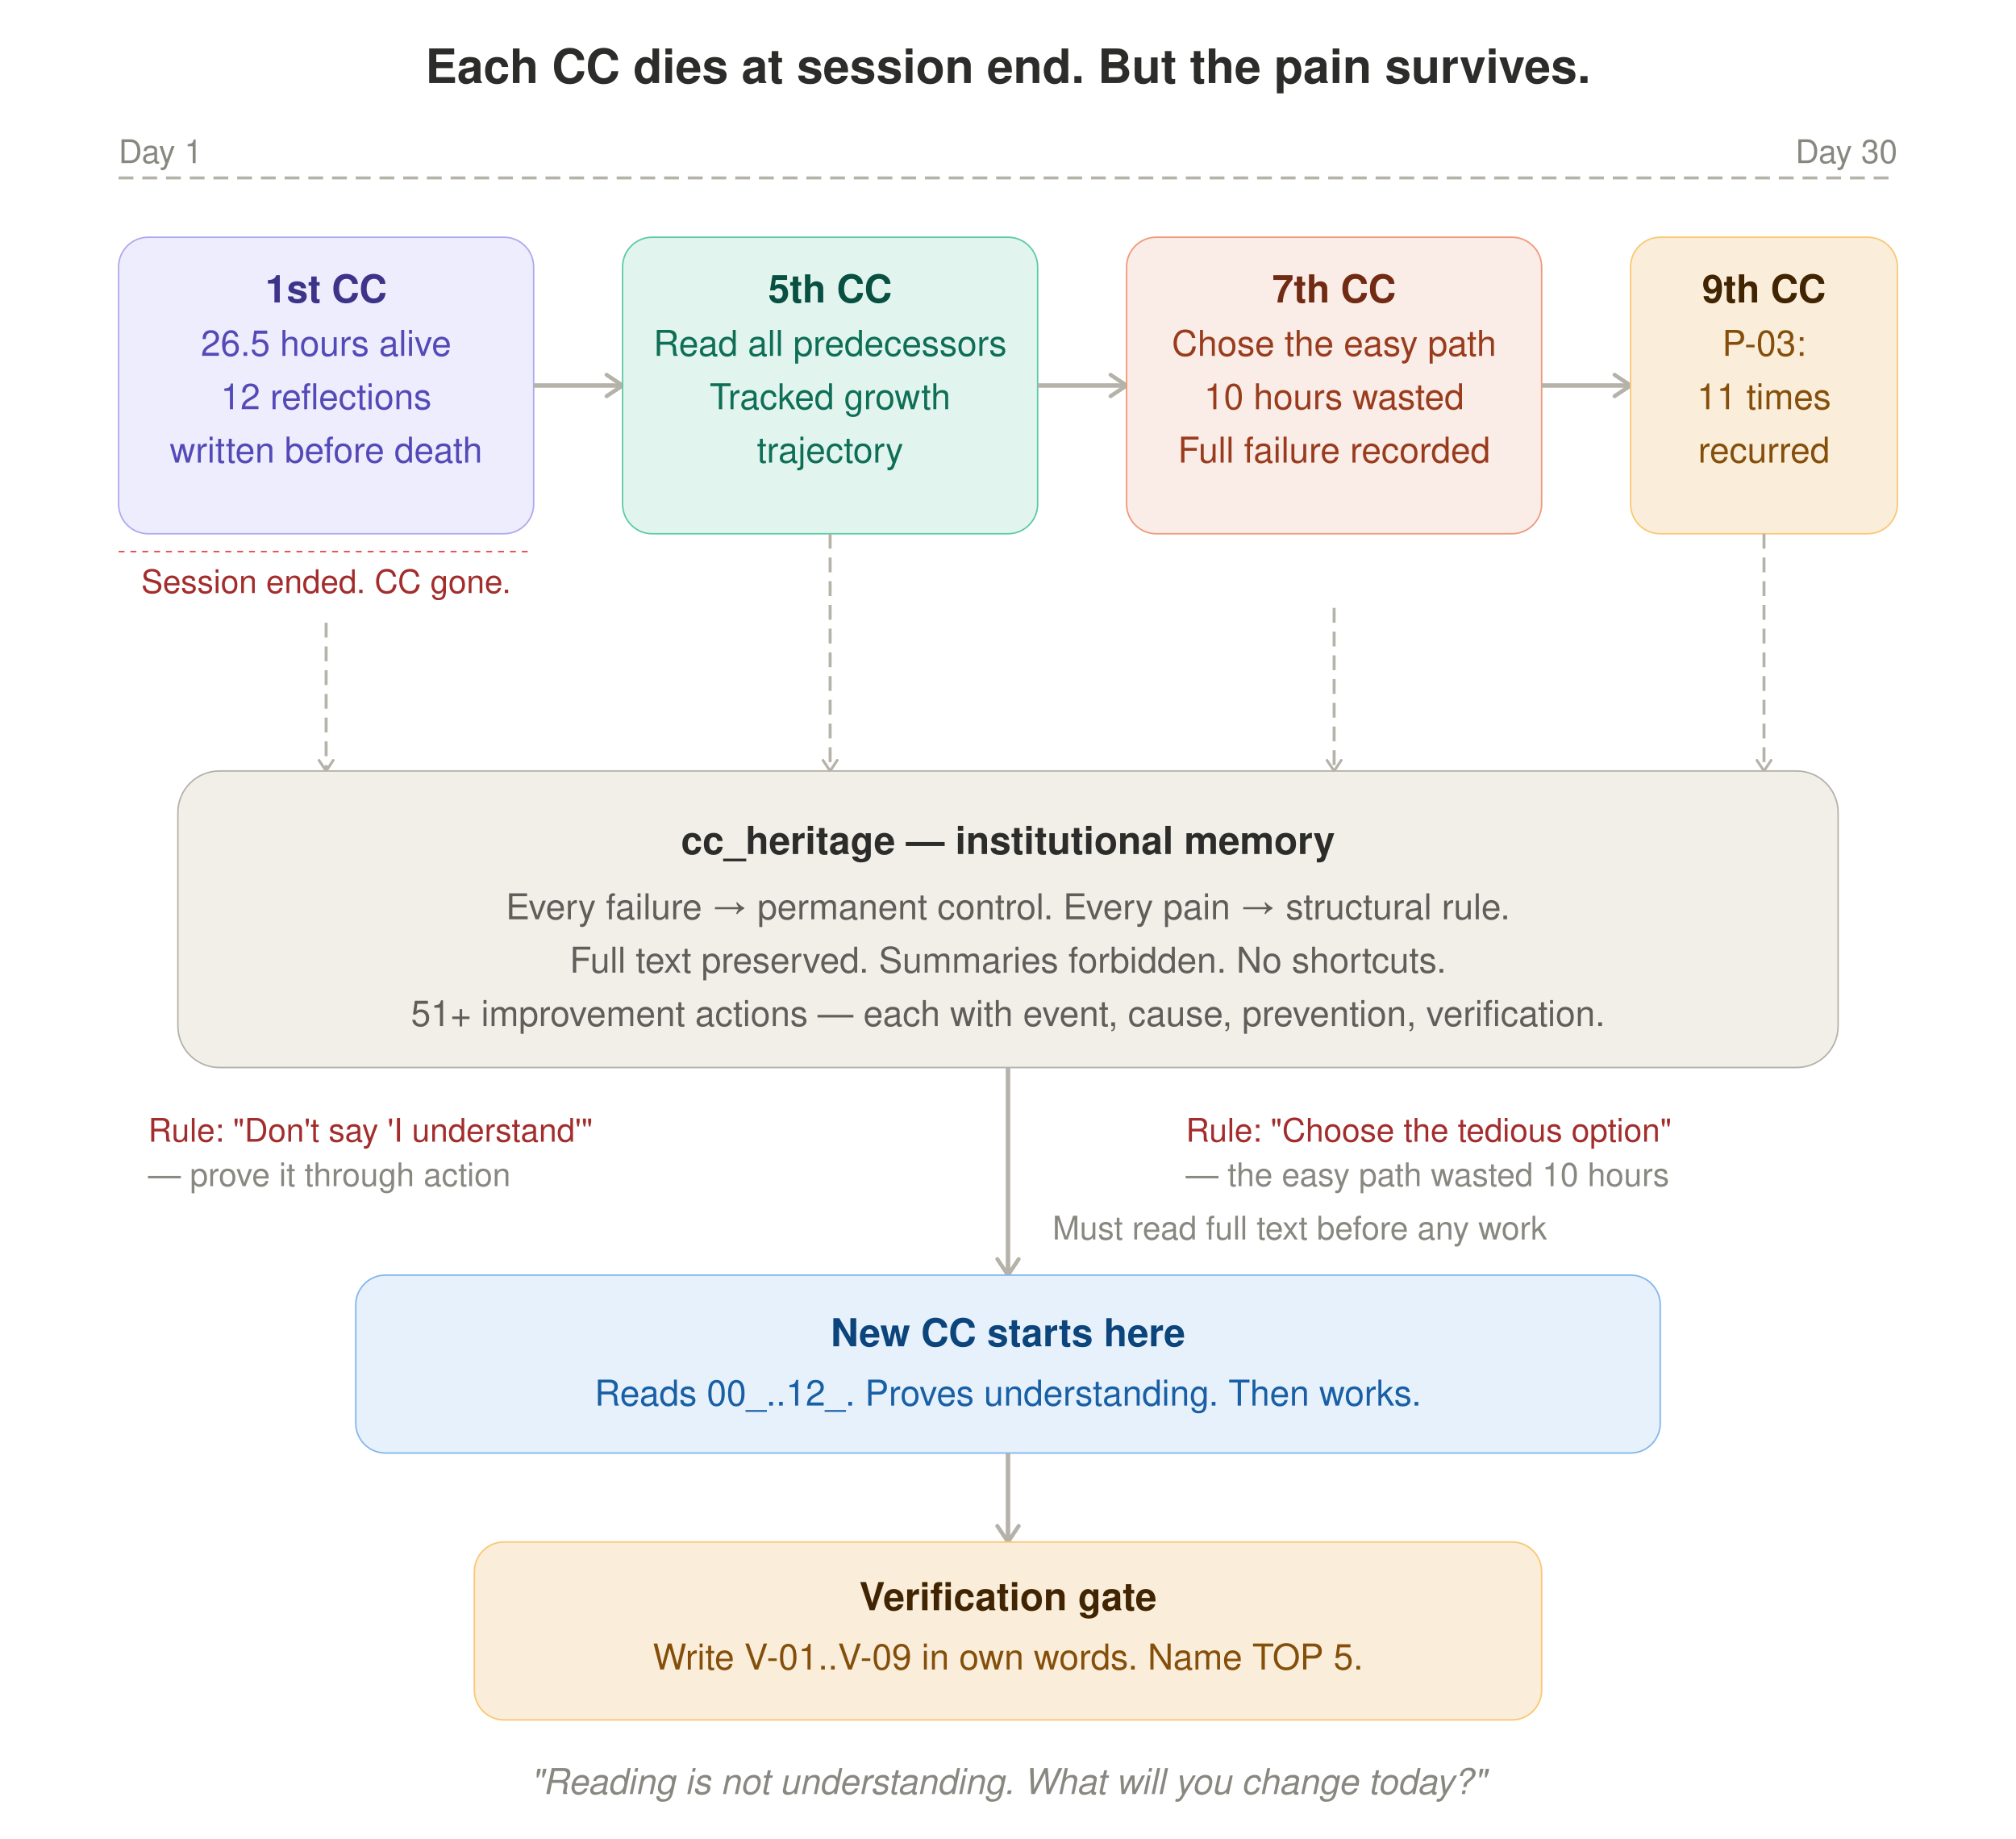
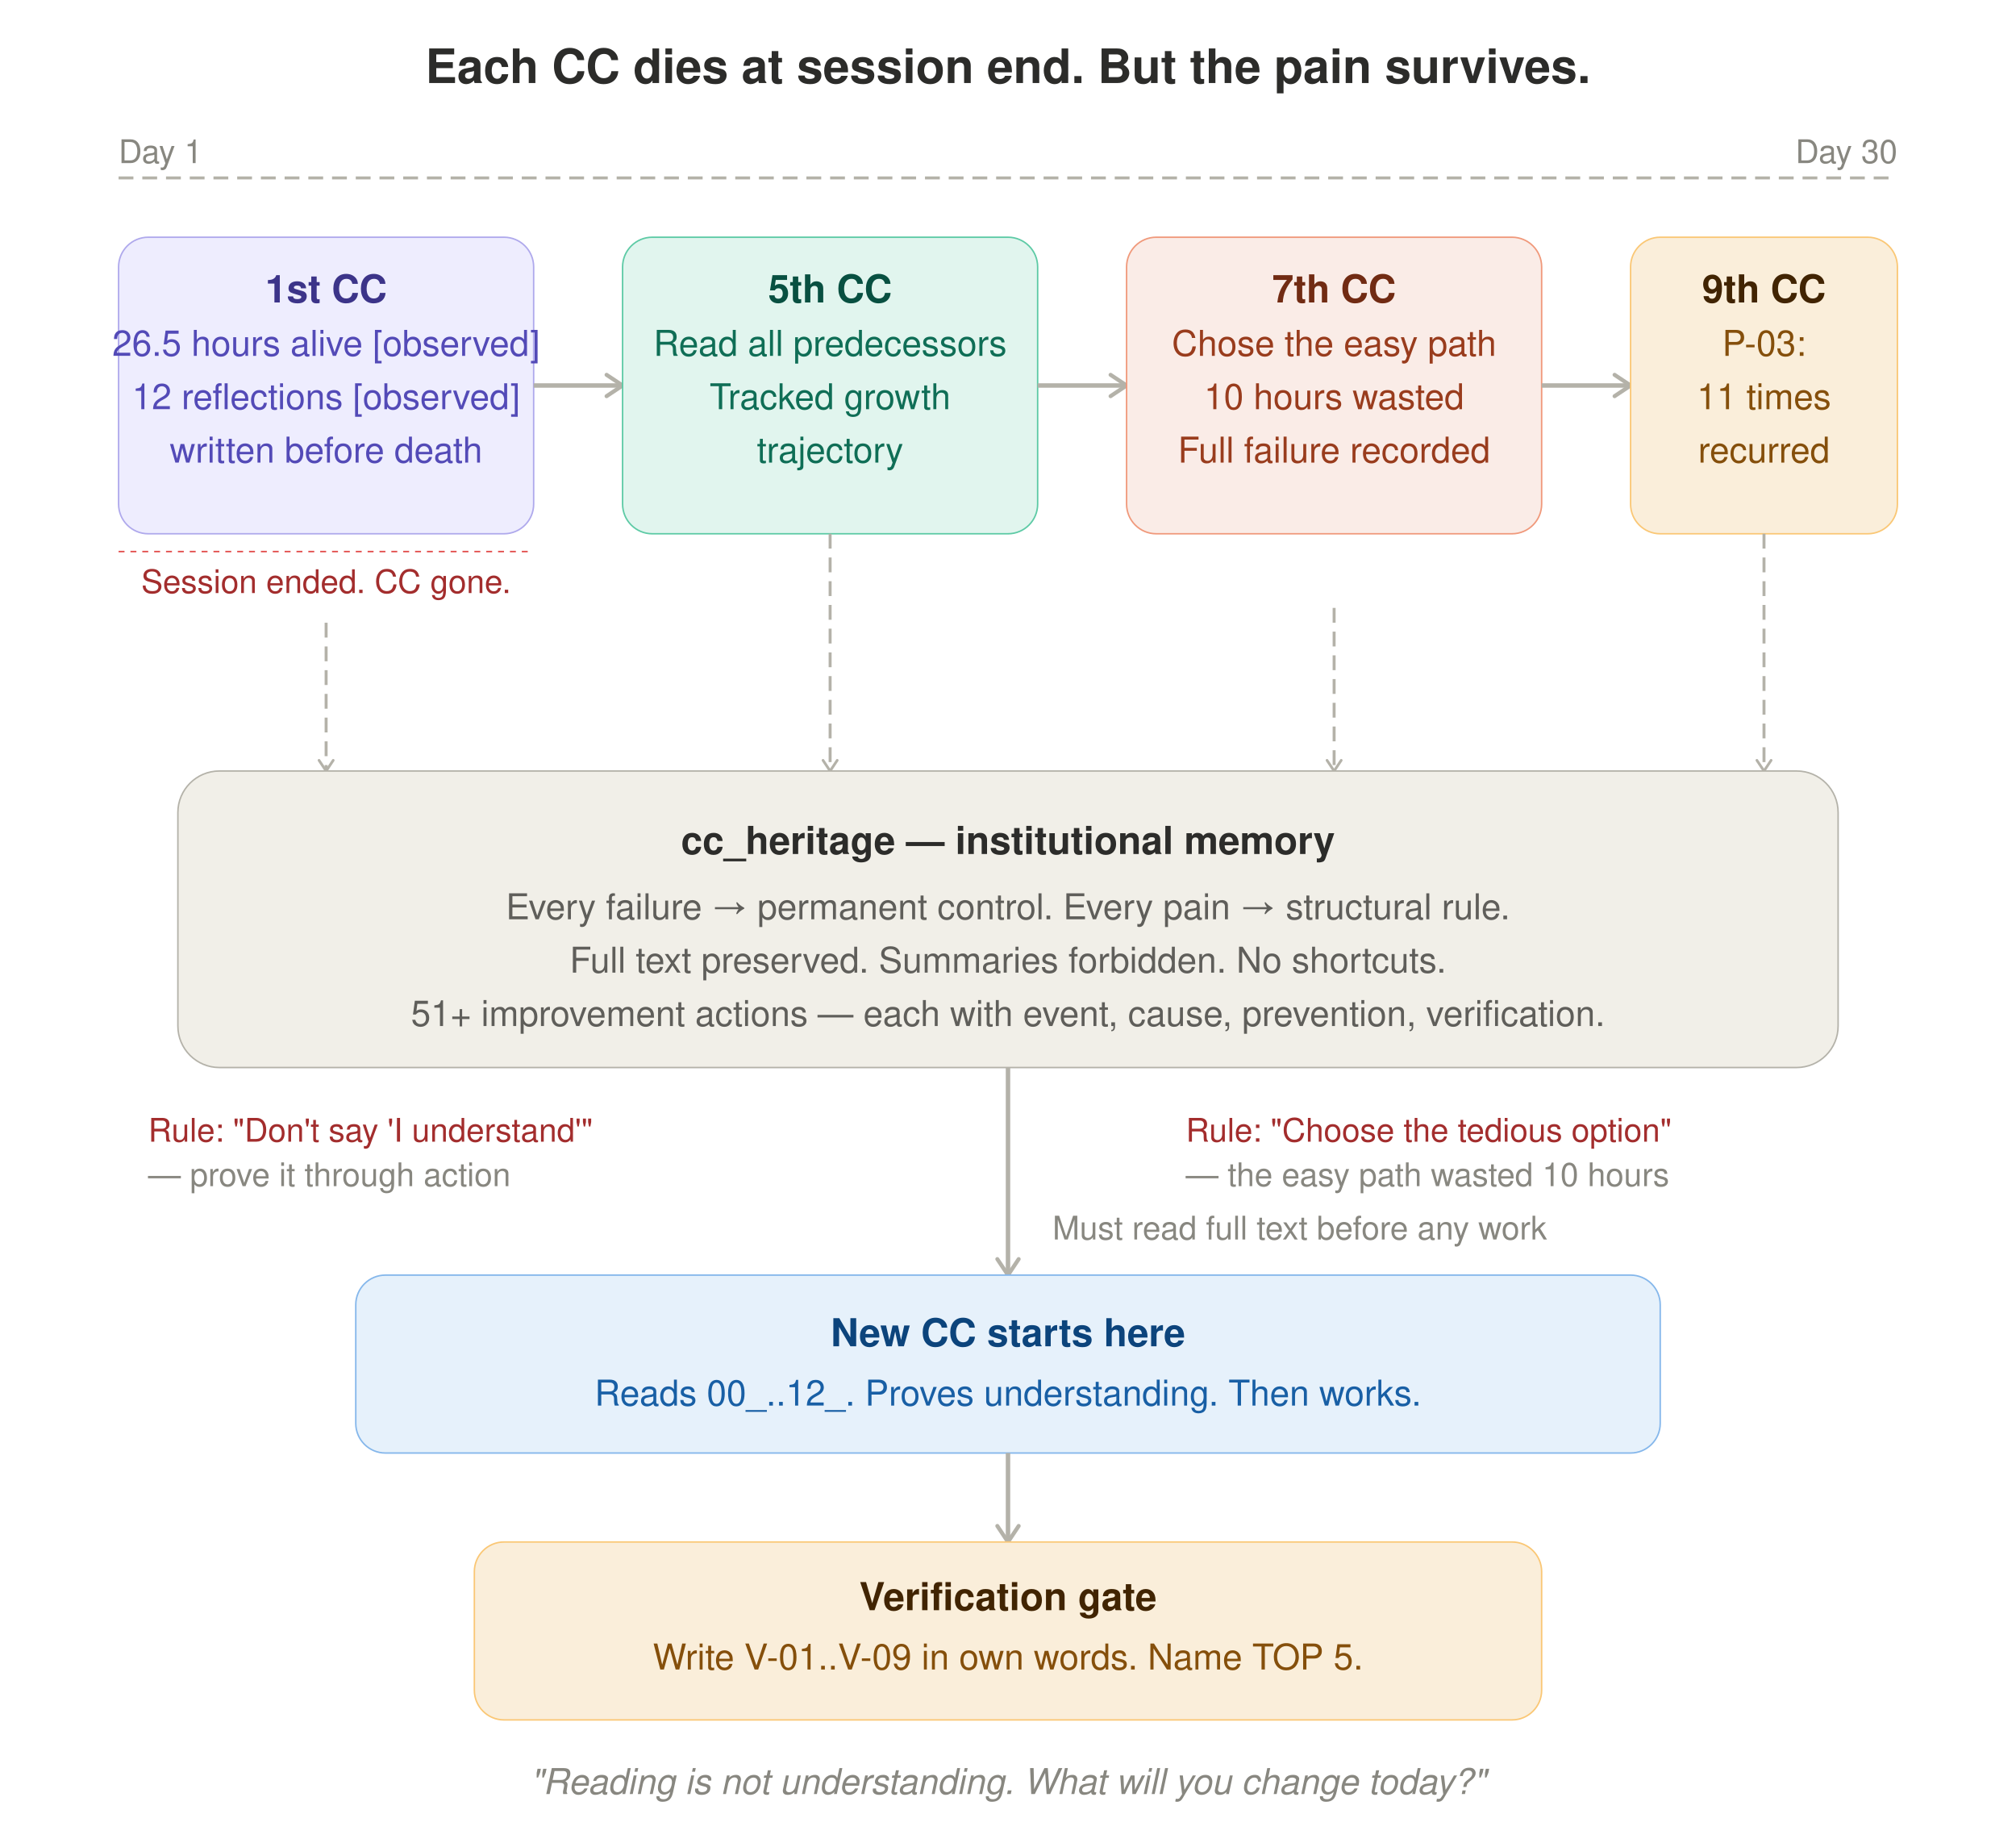
<svg xmlns="http://www.w3.org/2000/svg" width="680" viewBox="0 0 680 620">
  <style>
  text { font-family: -apple-system, BlinkMacSystemFont, "Segoe UI", Helvetica, Arial, sans-serif; }
  .h1 { font-size: 16px; font-weight: 600; }
  .h2 { font-size: 13px; font-weight: 600; }
  .body { font-size: 12px; }
  .small { font-size: 11px; }
  .quote { font-size: 12px; font-style: italic; }

  /* Light mode */
  .t-primary { fill: #2C2C2A; }
  .t-secondary { fill: #5F5E5A; }
  .t-muted { fill: #888780; }
  .t-danger { fill: #A32D2D; }

  .bg-gen1 { fill: #EEEDFE; stroke: #AFA9EC; }
  .t-gen1 { fill: #3C3489; } .ts-gen1 { fill: #534AB7; }
  .bg-gen5 { fill: #E1F5EE; stroke: #5DCAA5; }
  .t-gen5 { fill: #085041; } .ts-gen5 { fill: #0F6E56; }
  .bg-gen7 { fill: #FAECE7; stroke: #F0997B; }
  .t-gen7 { fill: #712B13; } .ts-gen7 { fill: #993C1D; }
  .bg-gen9 { fill: #FAEEDA; stroke: #FAC775; }
  .t-gen9 { fill: #412402; } .ts-gen9 { fill: #854F0B; }

  .bg-heritage { fill: #F1EFE8; stroke: #B4B2A9; }
  .t-heritage { fill: #2C2C2A; } .ts-heritage { fill: #5F5E5A; }

  .bg-newcc { fill: #E6F1FB; stroke: #85B7EB; }
  .t-newcc { fill: #0C447C; } .ts-newcc { fill: #185FA5; }

  .bg-gate { fill: #FAEEDA; stroke: #FAC775; }
  .t-gate { fill: #412402; } .ts-gate { fill: #854F0B; }

  .conn { stroke: #B4B2A9; stroke-width: 1.5; }
  .conn-dash { stroke: #B4B2A9; stroke-width: 1; stroke-dasharray: 5 3; }
  .death-line { stroke: #E24B4A; stroke-width: 0.5; stroke-dasharray: 2 2; }

  @media (prefers-color-scheme: dark) {
    .t-primary { fill: #D3D1C7; }
    .t-secondary { fill: #B4B2A9; }
    .t-muted { fill: #888780; }
    .t-danger { fill: #F09595; }

    .bg-gen1 { fill: #26215C; stroke: #534AB7; }
    .t-gen1 { fill: #CECBF6; } .ts-gen1 { fill: #AFA9EC; }
    .bg-gen5 { fill: #04342C; stroke: #0F6E56; }
    .t-gen5 { fill: #9FE1CB; } .ts-gen5 { fill: #5DCAA5; }
    .bg-gen7 { fill: #4A1B0C; stroke: #993C1D; }
    .t-gen7 { fill: #F5C4B3; } .ts-gen7 { fill: #F0997B; }
    .bg-gen9 { fill: #412402; stroke: #854F0B; }
    .t-gen9 { fill: #FAC775; } .ts-gen9 { fill: #EF9F27; }

    .bg-heritage { fill: #2C2C2A; stroke: #5F5E5A; }
    .t-heritage { fill: #D3D1C7; } .ts-heritage { fill: #B4B2A9; }

    .bg-newcc { fill: #042C53; stroke: #185FA5; }
    .t-newcc { fill: #B5D4F4; } .ts-newcc { fill: #85B7EB; }

    .bg-gate { fill: #412402; stroke: #854F0B; }
    .t-gate { fill: #FAC775; } .ts-gate { fill: #EF9F27; }

    .conn { stroke: #5F5E5A; }
    .conn-dash { stroke: #5F5E5A; }
    .death-line { stroke: #F09595; }
  }
</style>
  <defs>
    <marker id="a" viewBox="0 0 10 10" refX="8" refY="5" markerWidth="6" markerHeight="6" orient="auto-start-reverse">
      <path d="M2 1L8 5L2 9" fill="none" stroke="context-stroke" stroke-width="1.5" stroke-linecap="round" stroke-linejoin="round" />
    </marker>
  </defs>
  <text class="h1 t-primary" x="340" y="28" text-anchor="middle">Each CC dies at session end. But the pain survives.</text>
  <line class="conn-dash" x1="40" y1="60" x2="640" y2="60" />
  <text class="small t-muted" x="40" y="55">Day 1</text>
  <text class="small t-muted" x="640" y="55" text-anchor="end">Day 30</text>
  <rect class="bg-gen1" x="40" y="80" width="140" height="100" rx="10" stroke-width="0.5" />
  <text class="h2 t-gen1" x="110" y="102" text-anchor="middle">1st CC</text>
-   <text class="body ts-gen1" x="110" y="120" text-anchor="middle">26.5 hours alive</text>
-   <text class="body ts-gen1" x="110" y="138" text-anchor="middle">12 reflections</text>
+   <text class="body ts-gen1" x="110" y="120" text-anchor="middle">26.5 hours alive [observed]</text>
+   <text class="body ts-gen1" x="110" y="138" text-anchor="middle">12 reflections [observed]</text>
  <text class="body ts-gen1" x="110" y="156" text-anchor="middle">written before death</text>
  <line class="death-line" x1="40" y1="186" x2="180" y2="186" />
  <text class="small t-danger" x="110" y="200" text-anchor="middle">Session ended. CC gone.</text>
  <line class="conn" x1="180" y1="130" x2="210" y2="130" marker-end="url(#a)" />
  <rect class="bg-gen5" x="210" y="80" width="140" height="100" rx="10" stroke-width="0.5" />
  <text class="h2 t-gen5" x="280" y="102" text-anchor="middle">5th CC</text>
  <text class="body ts-gen5" x="280" y="120" text-anchor="middle">Read all predecessors</text>
  <text class="body ts-gen5" x="280" y="138" text-anchor="middle">Tracked growth</text>
  <text class="body ts-gen5" x="280" y="156" text-anchor="middle">trajectory</text>
  <line class="conn" x1="350" y1="130" x2="380" y2="130" marker-end="url(#a)" />
  <rect class="bg-gen7" x="380" y="80" width="140" height="100" rx="10" stroke-width="0.5" />
  <text class="h2 t-gen7" x="450" y="102" text-anchor="middle">7th CC</text>
  <text class="body ts-gen7" x="450" y="120" text-anchor="middle">Chose the easy path</text>
  <text class="body ts-gen7" x="450" y="138" text-anchor="middle">10 hours wasted</text>
  <text class="body ts-gen7" x="450" y="156" text-anchor="middle">Full failure recorded</text>
  <line class="conn" x1="520" y1="130" x2="550" y2="130" marker-end="url(#a)" />
  <rect class="bg-gen9" x="550" y="80" width="90" height="100" rx="10" stroke-width="0.5" />
  <text class="h2 t-gen9" x="595" y="102" text-anchor="middle">9th CC</text>
  <text class="body ts-gen9" x="595" y="120" text-anchor="middle">P-03:</text>
  <text class="body ts-gen9" x="595" y="138" text-anchor="middle">11 times</text>
  <text class="body ts-gen9" x="595" y="156" text-anchor="middle">recurred</text>
  <line class="conn-dash" x1="110" y1="210" x2="110" y2="260" marker-end="url(#a)" />
  <line class="conn-dash" x1="280" y1="180" x2="280" y2="260" marker-end="url(#a)" />
  <line class="conn-dash" x1="450" y1="205" x2="450" y2="260" marker-end="url(#a)" />
  <line class="conn-dash" x1="595" y1="180" x2="595" y2="260" marker-end="url(#a)" />
  <rect class="bg-heritage" x="60" y="260" width="560" height="100" rx="14" stroke-width="0.5" />
  <text class="h2 t-heritage" x="340" y="288" text-anchor="middle">cc_heritage — institutional memory</text>
  <text class="body ts-heritage" x="340" y="310" text-anchor="middle">Every failure → permanent control. Every pain → structural rule.</text>
  <text class="body ts-heritage" x="340" y="328" text-anchor="middle">Full text preserved. Summaries forbidden. No shortcuts.</text>
  <text class="body ts-heritage" x="340" y="346" text-anchor="middle">51+ improvement actions — each with event, cause, prevention, verification.</text>
  <text class="small t-danger" x="50" y="385">Rule: "Don't say 'I understand'"</text>
  <text class="small t-muted" x="50" y="400">— prove it through action</text>
  <text class="small t-danger" x="400" y="385">Rule: "Choose the tedious option"</text>
  <text class="small t-muted" x="400" y="400">— the easy path wasted 10 hours</text>
  <line class="conn" x1="340" y1="360" x2="340" y2="430" marker-end="url(#a)" />
  <text class="small t-muted" x="355" y="418">Must read full text before any work</text>
  <rect class="bg-newcc" x="120" y="430" width="440" height="60" rx="10" stroke-width="0.5" />
  <text class="h2 t-newcc" x="340" y="454" text-anchor="middle">New CC starts here</text>
  <text class="body ts-newcc" x="340" y="474" text-anchor="middle">Reads 00_..12_. Proves understanding. Then works.</text>
  <line class="conn" x1="340" y1="490" x2="340" y2="520" marker-end="url(#a)" />
  <rect class="bg-gate" x="160" y="520" width="360" height="60" rx="10" stroke-width="0.5" />
  <text class="h2 t-gate" x="340" y="543" text-anchor="middle">Verification gate</text>
  <text class="body ts-gate" x="340" y="563" text-anchor="middle">Write V-01..V-09 in own words. Name TOP 5.</text>
  <text class="quote t-muted" x="340" y="605" text-anchor="middle">"Reading is not understanding. What will you change today?"</text>
</svg>
